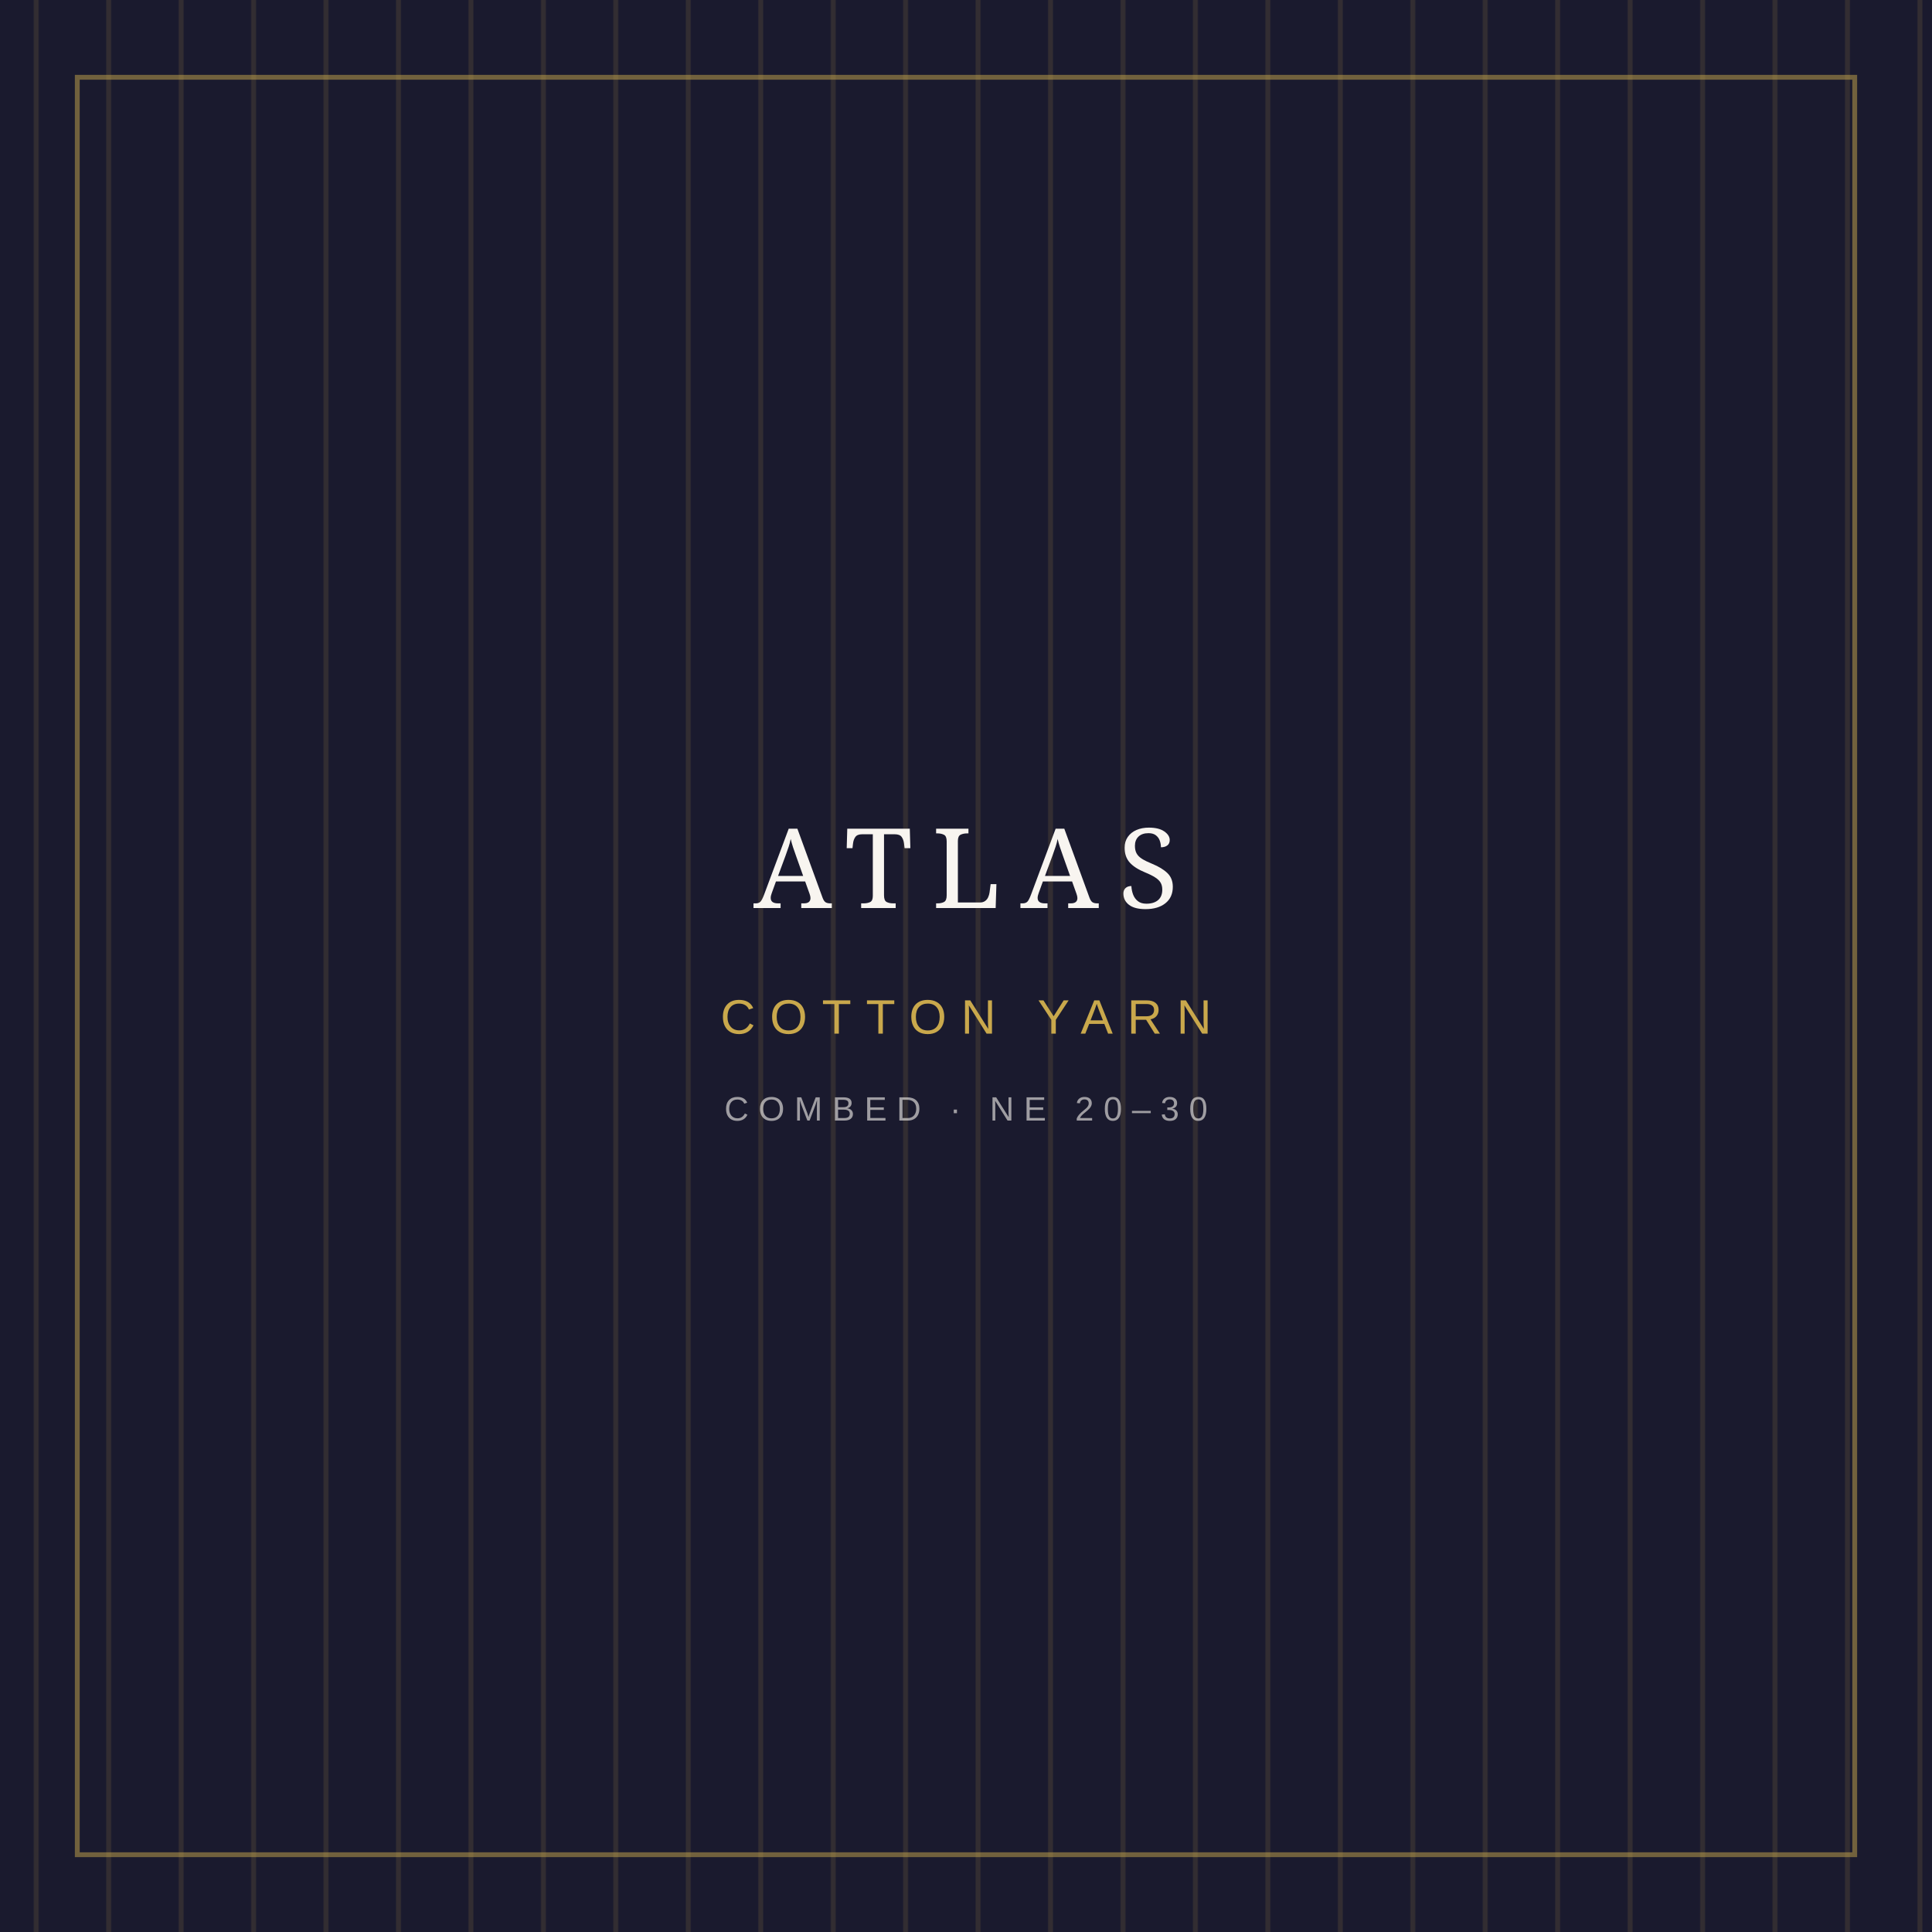
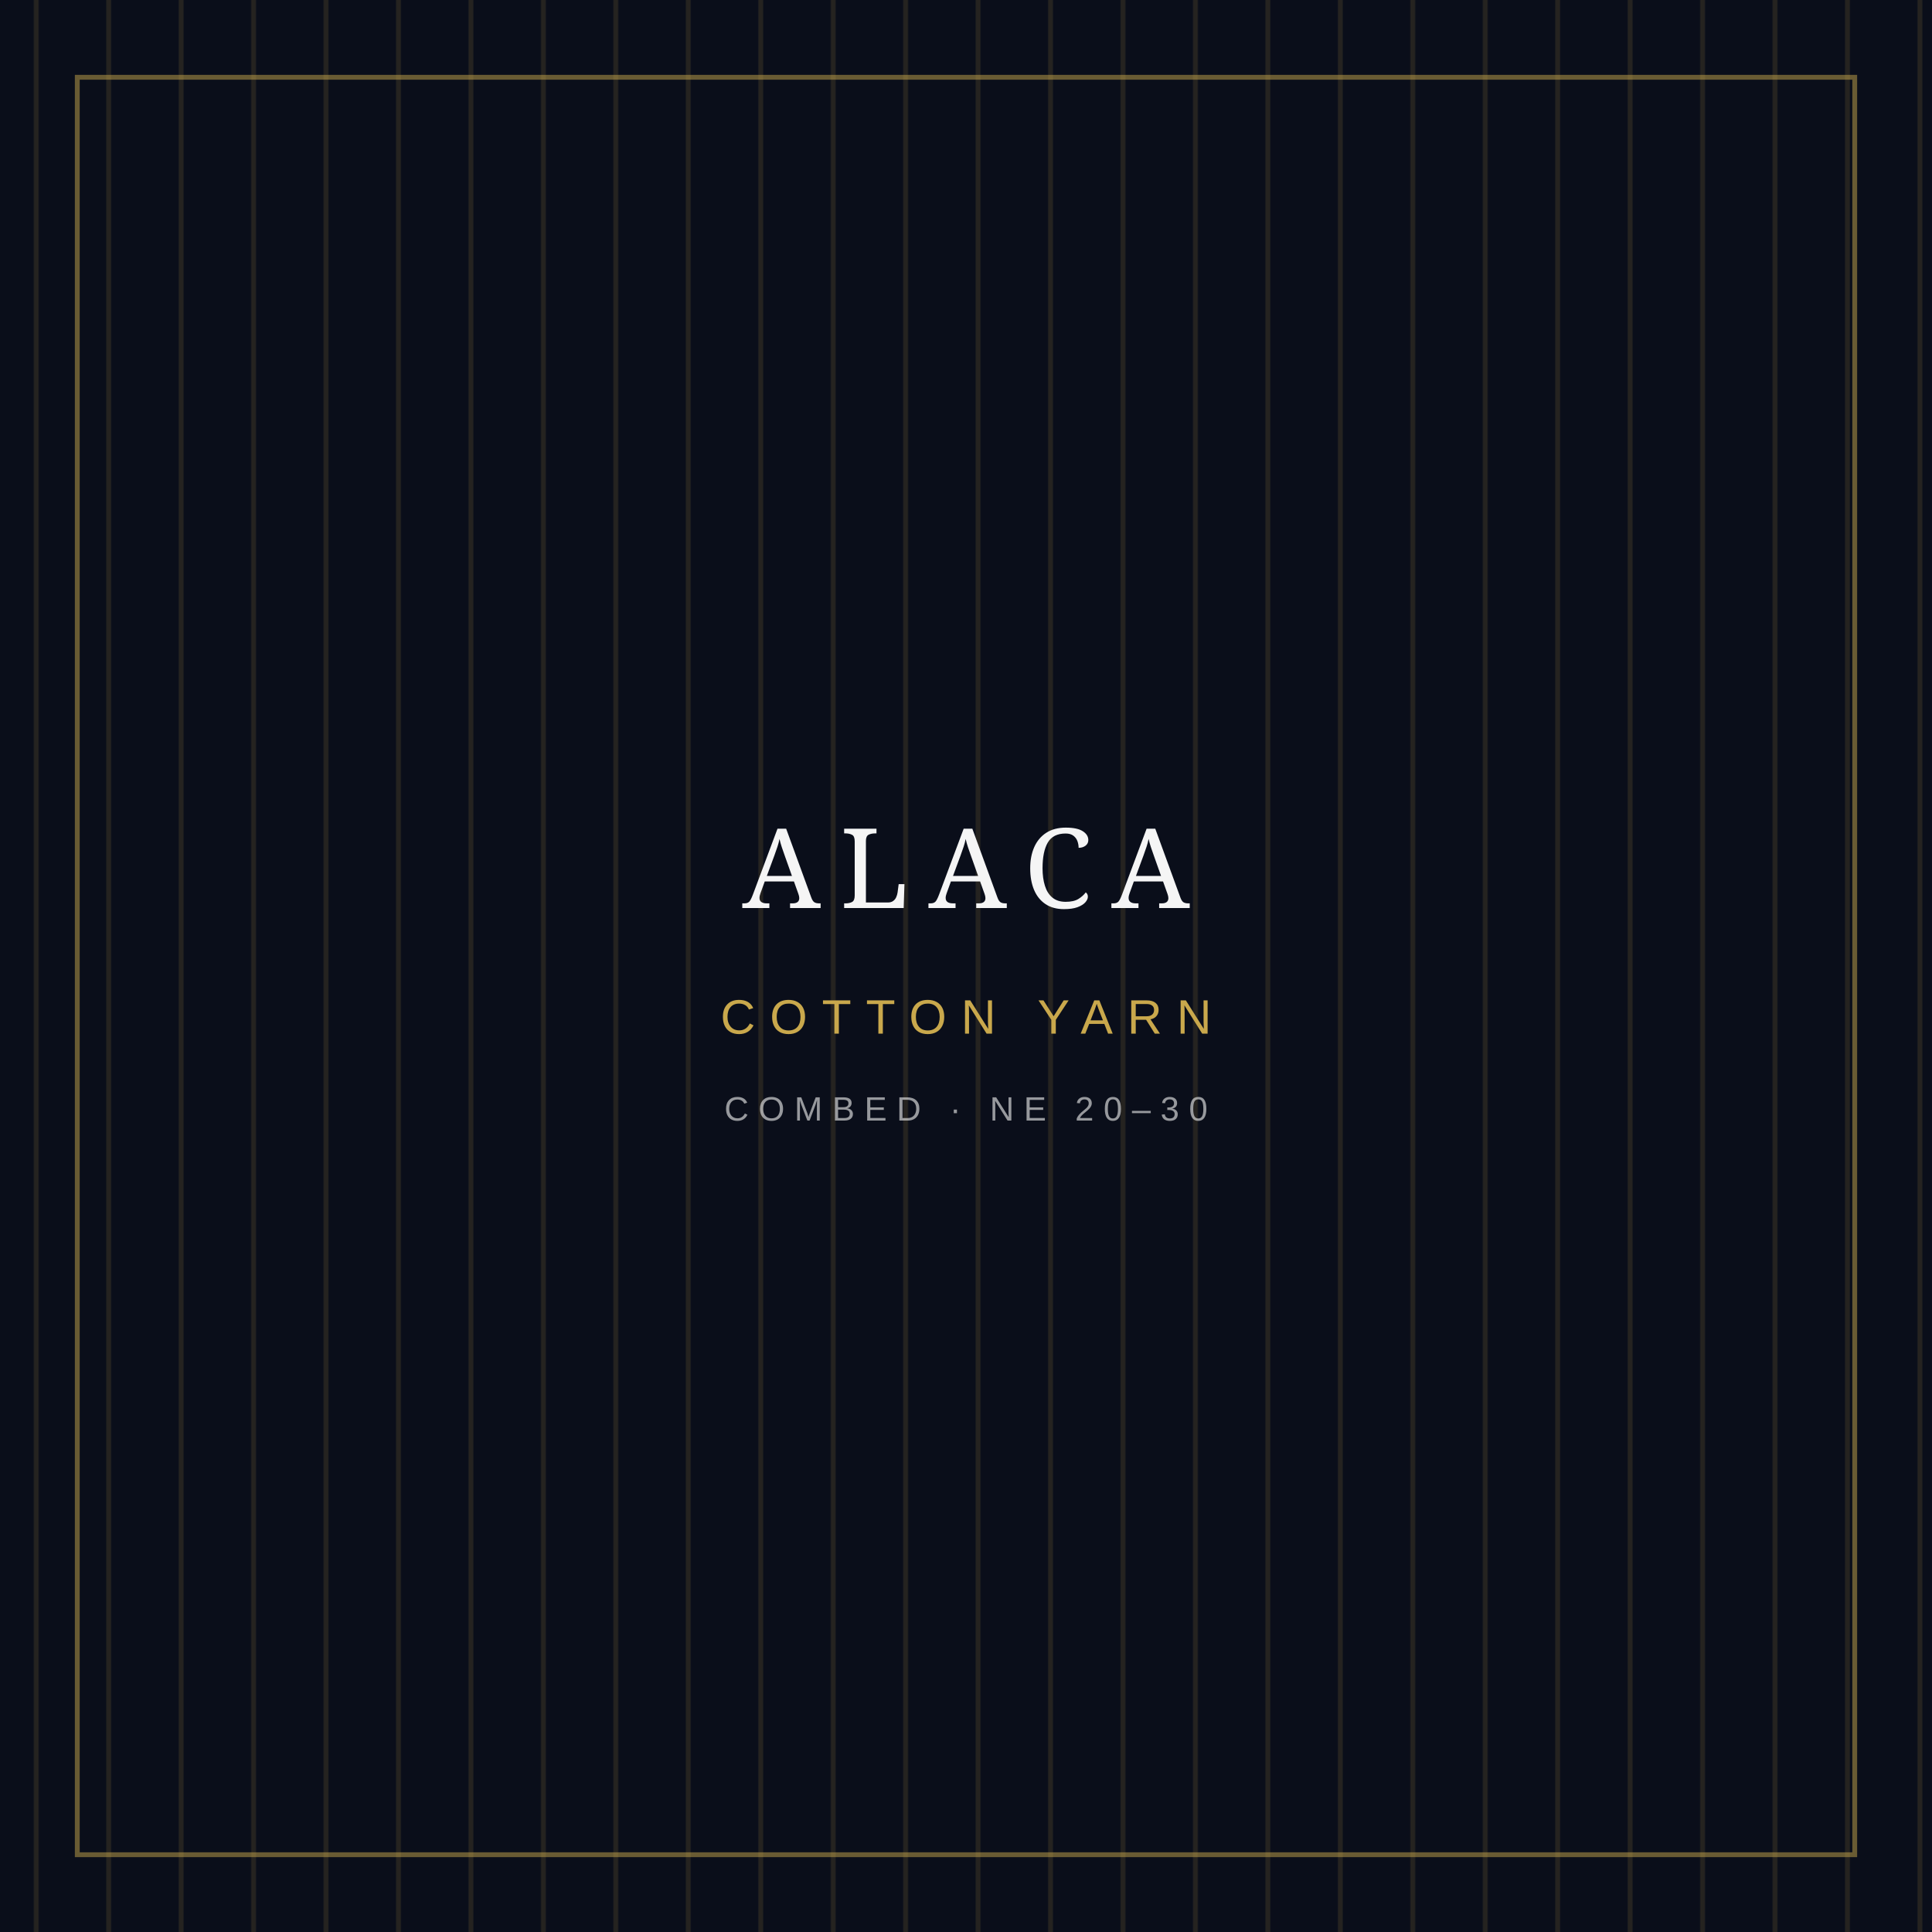
<svg xmlns="http://www.w3.org/2000/svg" width="800" height="800" viewBox="0 0 800 800">
-   <rect width="800" height="800" fill="#1A1A2E" />
+   <rect width="800" height="800" fill="#0A0E1A" />
  <defs>
    <pattern id="weave" width="30" height="90" patternUnits="userSpaceOnUse">
      <line x1="15" y1="0" x2="15" y2="90" stroke="#C9A84C" stroke-width="2" opacity="0.14" />
    </pattern>
  </defs>
  <rect width="800" height="800" fill="url(#weave)" />
  <rect x="32" y="32" width="736" height="736" fill="none" stroke="#C9A84C" stroke-opacity="0.5" stroke-width="2" />
-   <text x="400" y="376" text-anchor="middle" font-family="Georgia, serif" font-size="46" fill="#F8F5F0" letter-spacing="8">ATLAS</text>
+   <text x="400" y="376" text-anchor="middle" font-family="Georgia, serif" font-size="46" fill="#F5F5F5" letter-spacing="8">ALACA</text>
  <text x="400" y="428" text-anchor="middle" font-family="Arial, sans-serif" font-size="20" fill="#C9A84C" letter-spacing="6">COTTON YARN</text>
-   <text x="400" y="464" text-anchor="middle" font-family="Arial, sans-serif" font-size="14" fill="#F8F5F0" opacity="0.6" letter-spacing="4">COMBED · NE 20–30</text>
+   <text x="400" y="464" text-anchor="middle" font-family="Arial, sans-serif" font-size="14" fill="#F5F5F5" opacity="0.6" letter-spacing="4">COMBED · NE 20–30</text>
</svg>
